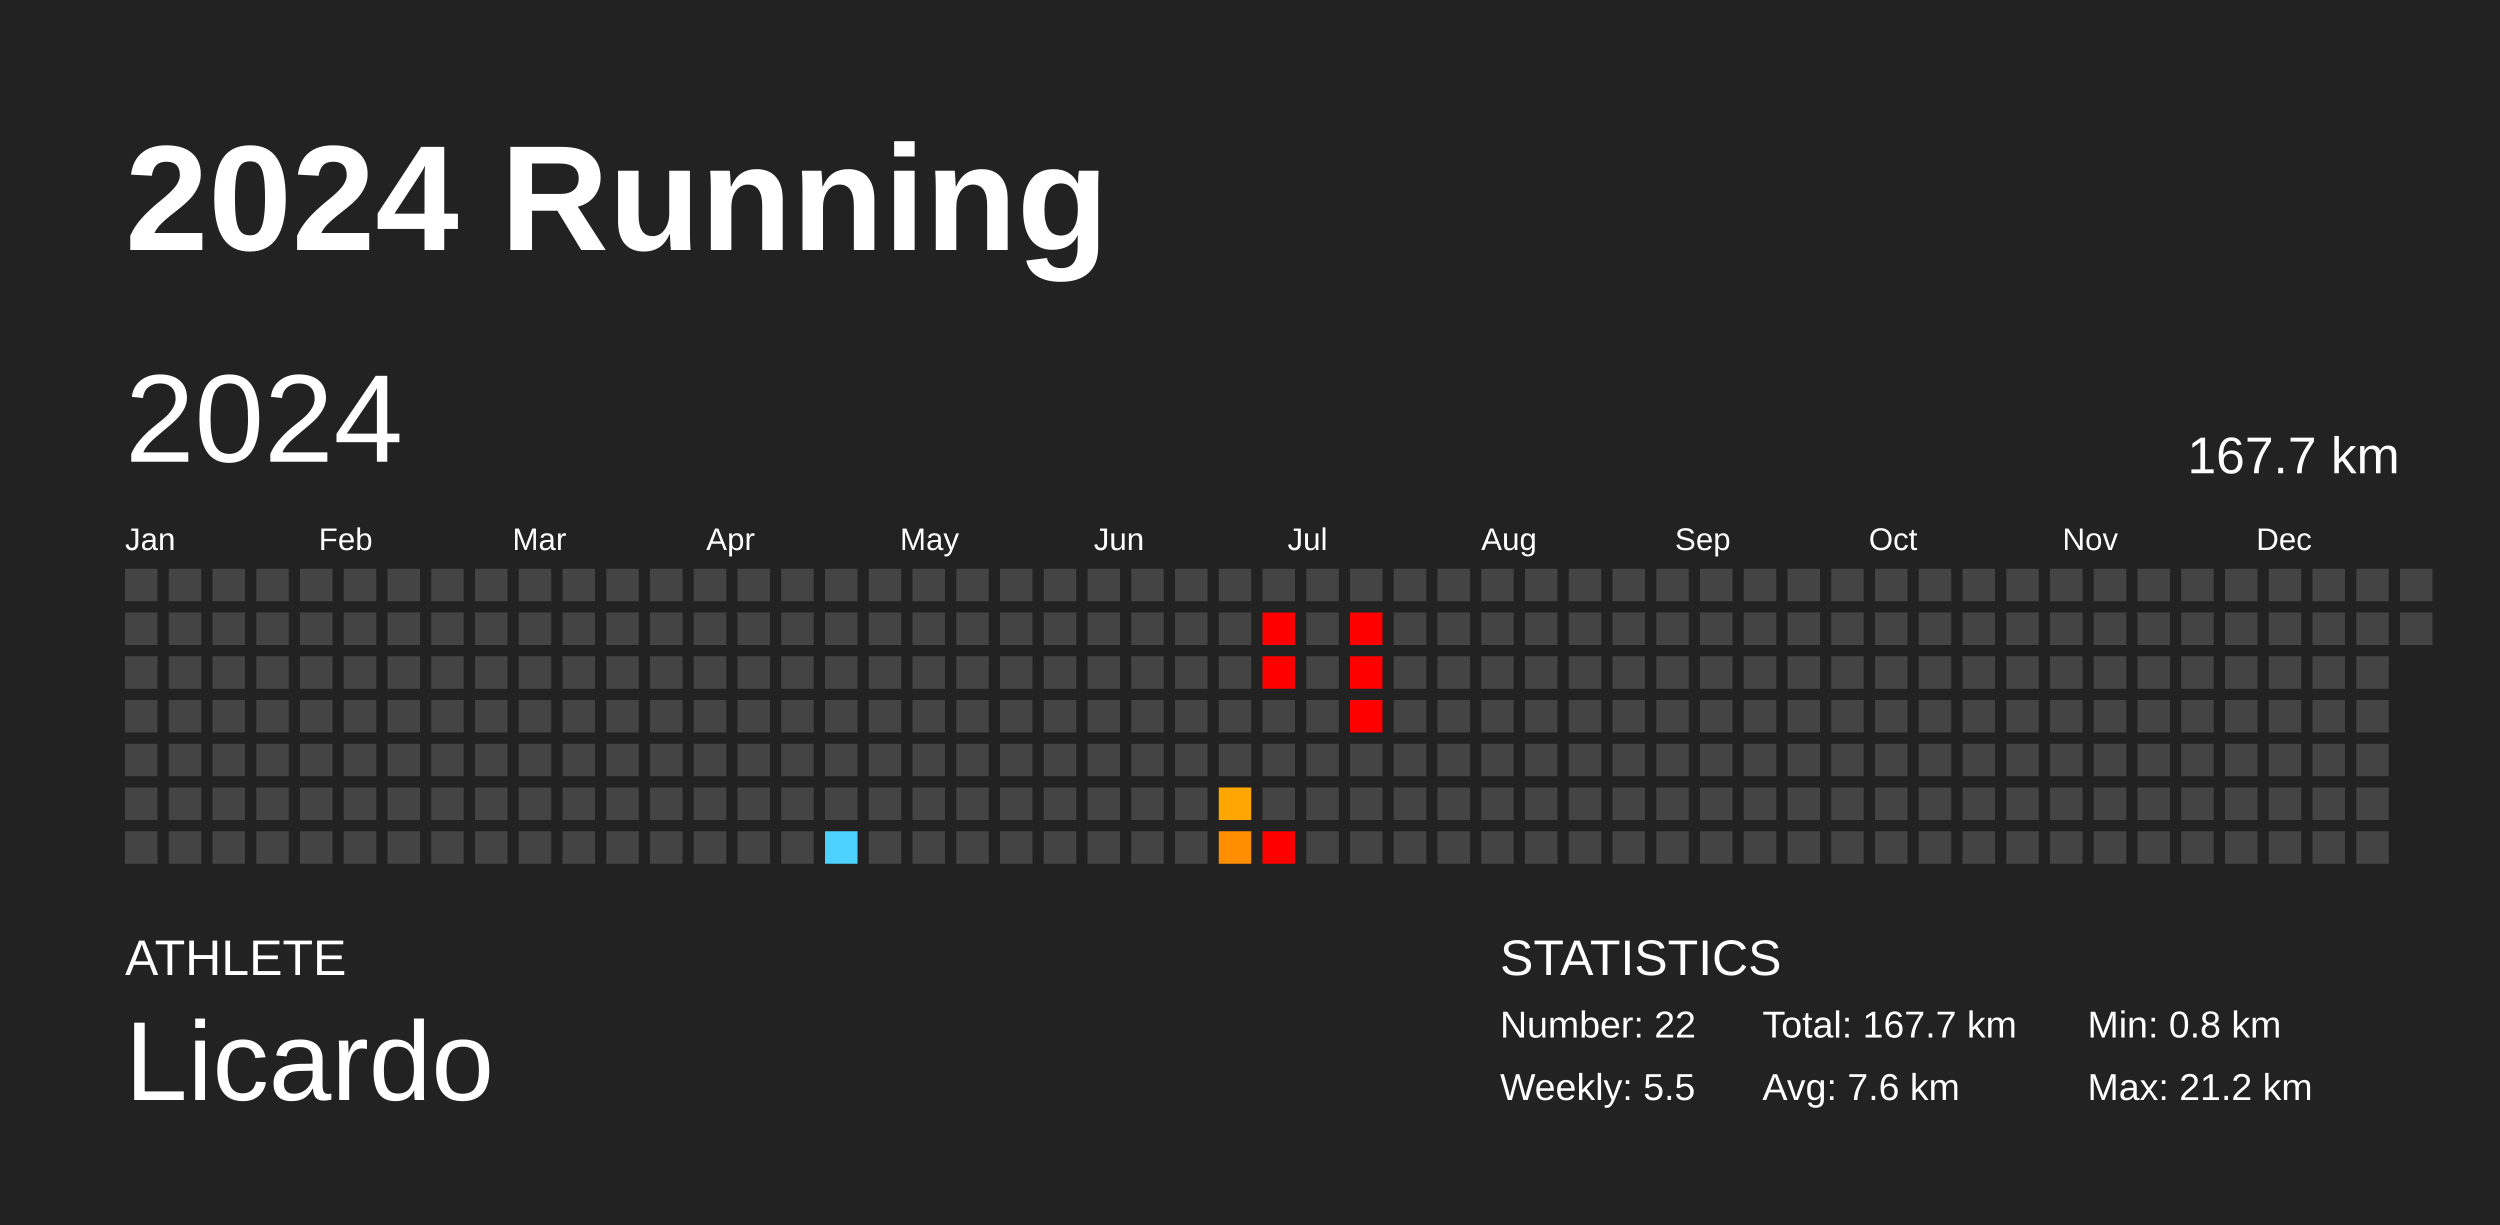
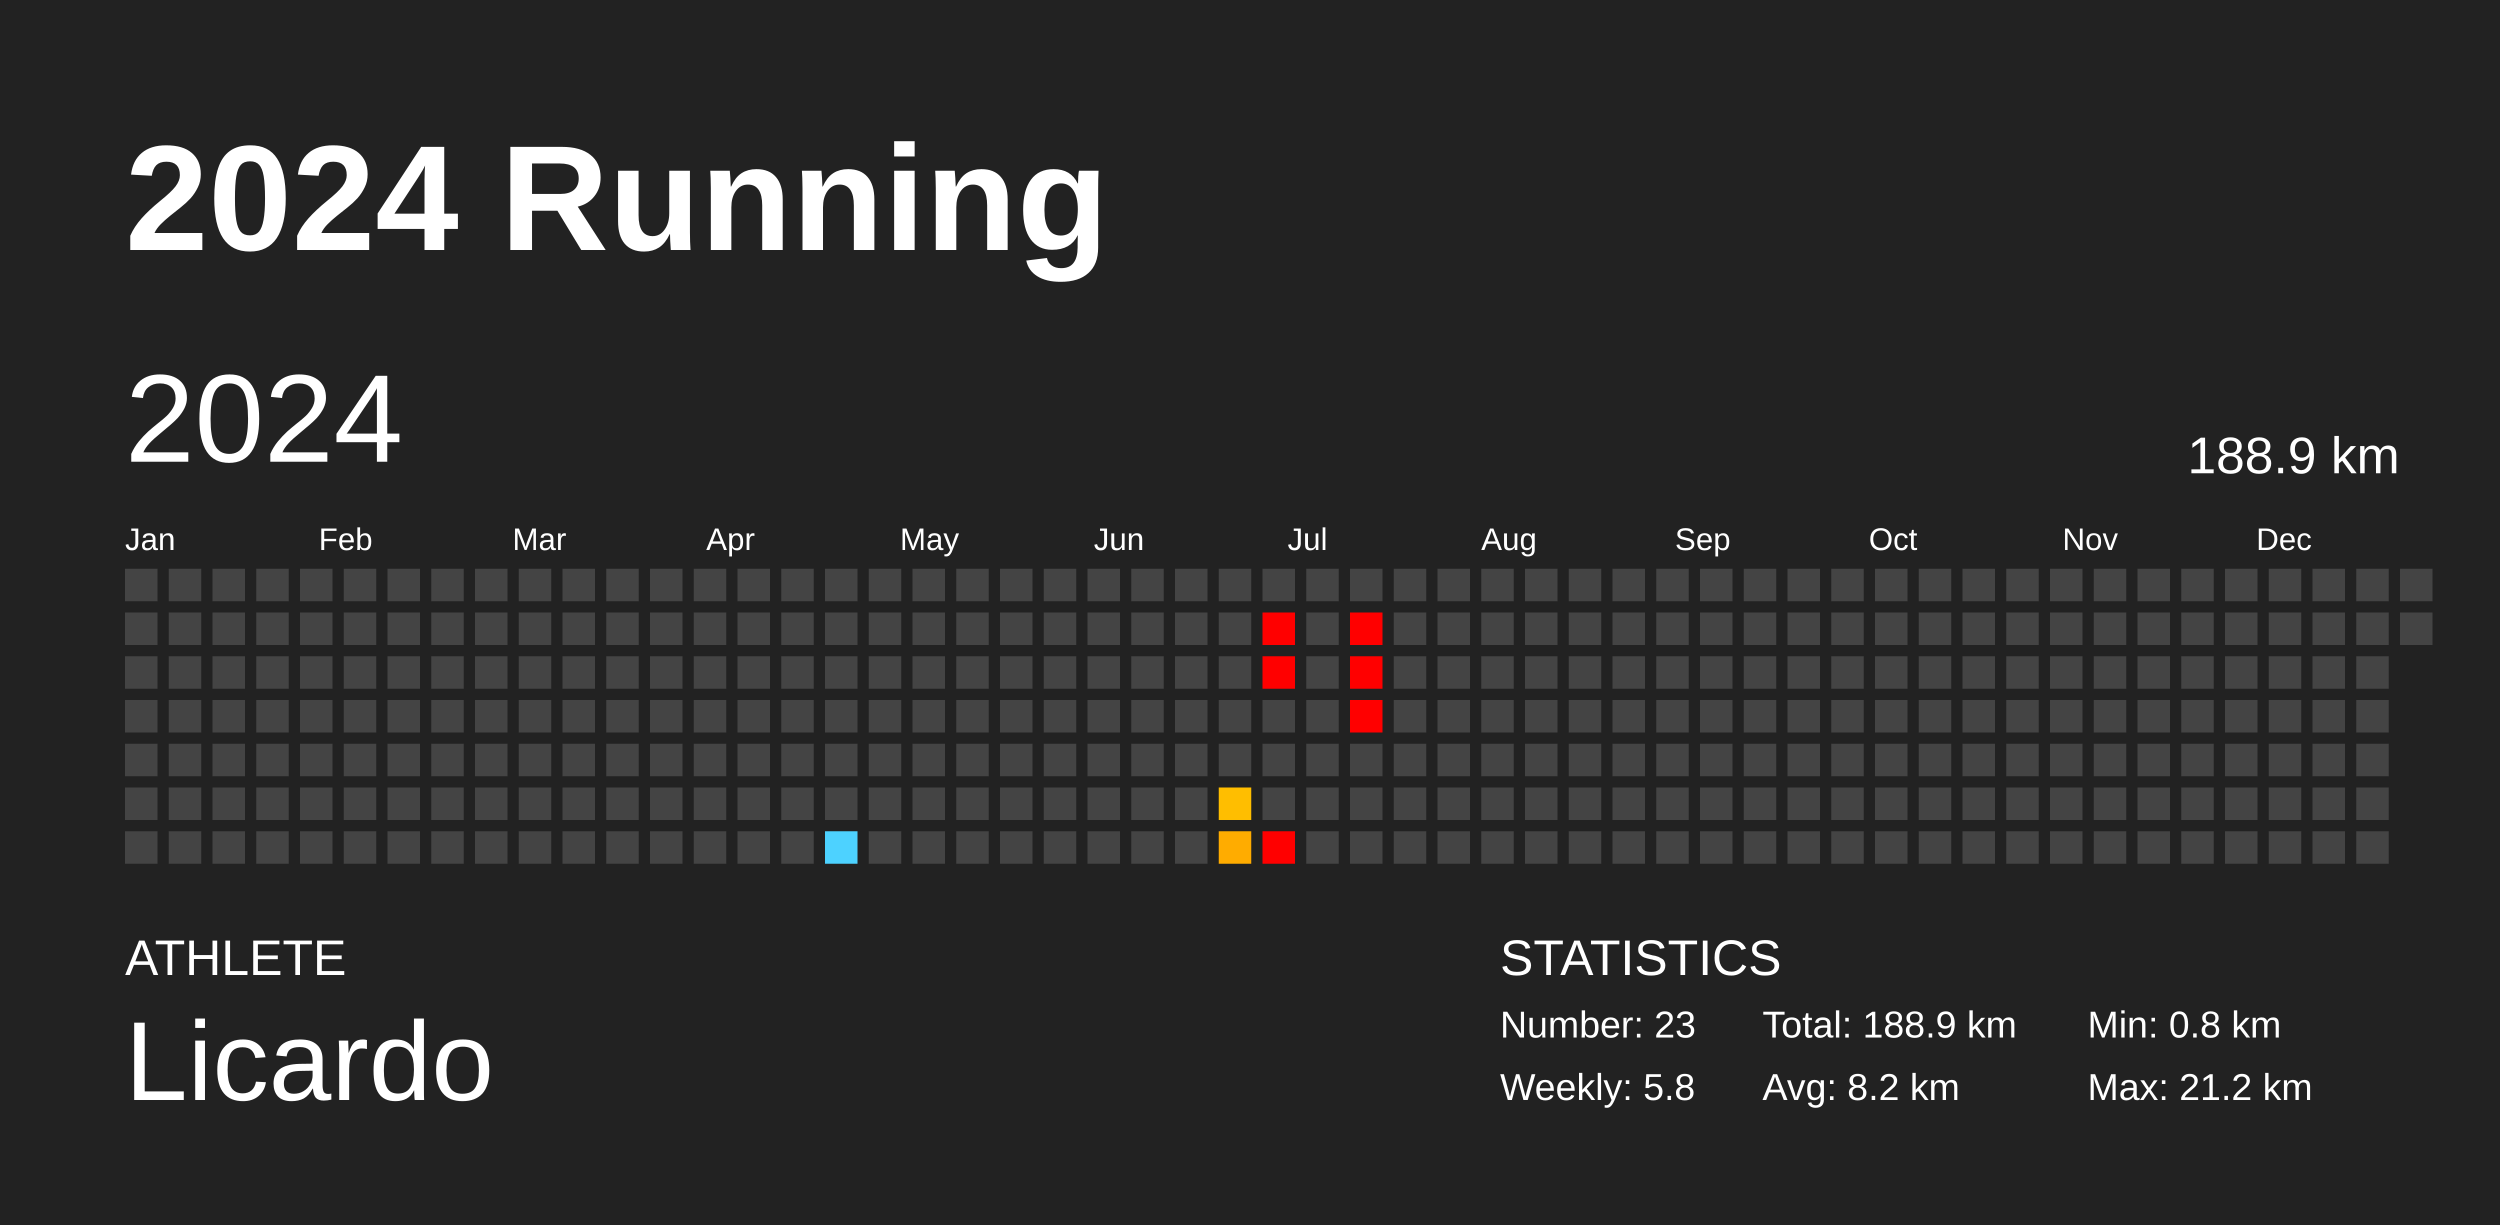
<svg xmlns="http://www.w3.org/2000/svg" baseProfile="full" height="98mm" version="1.1" viewBox="0,0,200,98" width="200mm">
  <defs />
  <rect fill="#222222" height="98" width="200" x="0" y="0" />
  <text fill="#FFFFFF" style="font-size:12px; font-family:Arial; font-weight:bold;" x="10" y="20">2024 Running</text>
  <text fill="#FFFFFF" style="font-size:4px; font-family:Arial" x="10" y="78">ATHLETE</text>
  <text fill="#FFFFFF" style="font-size:9px; font-family:Arial" x="10" y="88">Licardo</text>
  <text fill="#FFFFFF" style="font-size:4px; font-family:Arial" x="120" y="78">STATISTICS</text>
-   <text fill="#FFFFFF" style="font-size:3px; font-family:Arial" x="120" y="83">Number: 22</text>
-   <text fill="#FFFFFF" style="font-size:3px; font-family:Arial" x="120" y="88">Weekly: 5.5</text>
-   <text fill="#FFFFFF" style="font-size:3px; font-family:Arial" x="141" y="83">Total: 167.7 km</text>
-   <text fill="#FFFFFF" style="font-size:3px; font-family:Arial" x="141" y="88">Avg: 7.6 km</text>
+   <text fill="#FFFFFF" style="font-size:3px; font-family:Arial" x="120" y="83">Number: 23</text>
+   <text fill="#FFFFFF" style="font-size:3px; font-family:Arial" x="120" y="88">Weekly: 5.8</text>
+   <text fill="#FFFFFF" style="font-size:3px; font-family:Arial" x="141" y="83">Total: 188.9 km</text>
+   <text fill="#FFFFFF" style="font-size:3px; font-family:Arial" x="141" y="88">Avg: 8.2 km</text>
  <text fill="#FFFFFF" style="font-size:3px; font-family:Arial" x="167" y="83">Min: 0.8 km</text>
  <text fill="#FFFFFF" style="font-size:3px; font-family:Arial" x="167" y="88">Max: 21.2 km</text>
  <text dominant-baseline="hanging" fill="#FFFFFF" style="font-size:10.0px; font-family:Arial;" x="10" y="30">2024</text>
-   <text dominant-baseline="hanging" fill="#FFFFFF" style="font-size:4.125px; font-family:Arial;" x="175" y="35">167.7 km</text>
+   <text dominant-baseline="hanging" fill="#FFFFFF" style="font-size:4.125px; font-family:Arial;" x="175" y="35">188.9 km</text>
  <text fill="#FFFFFF" style="font-size:2.5px; font-family:Arial" x="10.0" y="44">Jan</text>
  <text fill="#FFFFFF" style="font-size:2.5px; font-family:Arial" x="25.5" y="44">Feb</text>
  <text fill="#FFFFFF" style="font-size:2.5px; font-family:Arial" x="41.0" y="44">Mar</text>
  <text fill="#FFFFFF" style="font-size:2.5px; font-family:Arial" x="56.5" y="44">Apr</text>
  <text fill="#FFFFFF" style="font-size:2.5px; font-family:Arial" x="72.0" y="44">May</text>
  <text fill="#FFFFFF" style="font-size:2.5px; font-family:Arial" x="87.5" y="44">Jun</text>
  <text fill="#FFFFFF" style="font-size:2.5px; font-family:Arial" x="103.0" y="44">Jul</text>
  <text fill="#FFFFFF" style="font-size:2.5px; font-family:Arial" x="118.5" y="44">Aug</text>
  <text fill="#FFFFFF" style="font-size:2.5px; font-family:Arial" x="134.0" y="44">Sep</text>
  <text fill="#FFFFFF" style="font-size:2.5px; font-family:Arial" x="149.5" y="44">Oct</text>
  <text fill="#FFFFFF" style="font-size:2.5px; font-family:Arial" x="165.0" y="44">Nov</text>
  <text fill="#FFFFFF" style="font-size:2.5px; font-family:Arial" x="180.5" y="44">Dec</text>
  <rect fill="#444444" height="2.6" width="2.6" x="10.0" y="45.5" />
  <rect fill="#444444" height="2.6" width="2.6" x="10.0" y="49.0" />
  <rect fill="#444444" height="2.6" width="2.6" x="10.0" y="52.5" />
  <rect fill="#444444" height="2.6" width="2.6" x="10.0" y="56.0" />
  <rect fill="#444444" height="2.6" width="2.6" x="10.0" y="59.5" />
  <rect fill="#444444" height="2.6" width="2.6" x="10.0" y="63.0" />
  <rect fill="#444444" height="2.6" width="2.6" x="10.0" y="66.5" />
  <rect fill="#444444" height="2.6" width="2.6" x="13.5" y="45.5" />
  <rect fill="#444444" height="2.6" width="2.6" x="13.5" y="49.0" />
  <rect fill="#444444" height="2.6" width="2.6" x="13.5" y="52.5" />
  <rect fill="#444444" height="2.6" width="2.6" x="13.5" y="56.0" />
  <rect fill="#444444" height="2.6" width="2.6" x="13.5" y="59.5" />
  <rect fill="#444444" height="2.6" width="2.6" x="13.5" y="63.0" />
  <rect fill="#444444" height="2.6" width="2.6" x="13.5" y="66.5" />
  <rect fill="#444444" height="2.6" width="2.6" x="17.0" y="45.5" />
  <rect fill="#444444" height="2.6" width="2.6" x="17.0" y="49.0" />
  <rect fill="#444444" height="2.6" width="2.6" x="17.0" y="52.5" />
  <rect fill="#444444" height="2.6" width="2.6" x="17.0" y="56.0" />
  <rect fill="#444444" height="2.6" width="2.6" x="17.0" y="59.5" />
  <rect fill="#444444" height="2.6" width="2.6" x="17.0" y="63.0" />
  <rect fill="#444444" height="2.6" width="2.6" x="17.0" y="66.5" />
  <rect fill="#444444" height="2.6" width="2.6" x="20.5" y="45.5" />
  <rect fill="#444444" height="2.6" width="2.6" x="20.5" y="49.0" />
  <rect fill="#444444" height="2.6" width="2.6" x="20.5" y="52.5" />
  <rect fill="#444444" height="2.6" width="2.6" x="20.5" y="56.0" />
  <rect fill="#444444" height="2.6" width="2.6" x="20.5" y="59.5" />
  <rect fill="#444444" height="2.6" width="2.6" x="20.5" y="63.0" />
  <rect fill="#444444" height="2.6" width="2.6" x="20.5" y="66.5" />
  <rect fill="#444444" height="2.6" width="2.6" x="24.0" y="45.5" />
  <rect fill="#444444" height="2.6" width="2.6" x="24.0" y="49.0" />
  <rect fill="#444444" height="2.6" width="2.6" x="24.0" y="52.5" />
  <rect fill="#444444" height="2.6" width="2.6" x="24.0" y="56.0" />
  <rect fill="#444444" height="2.6" width="2.6" x="24.0" y="59.5" />
  <rect fill="#444444" height="2.6" width="2.6" x="24.0" y="63.0" />
  <rect fill="#444444" height="2.6" width="2.6" x="24.0" y="66.5" />
  <rect fill="#444444" height="2.6" width="2.6" x="27.5" y="45.5" />
  <rect fill="#444444" height="2.6" width="2.6" x="27.5" y="49.0" />
  <rect fill="#444444" height="2.6" width="2.6" x="27.5" y="52.5" />
  <rect fill="#444444" height="2.6" width="2.6" x="27.5" y="56.0" />
  <rect fill="#444444" height="2.6" width="2.6" x="27.5" y="59.5" />
  <rect fill="#444444" height="2.6" width="2.6" x="27.5" y="63.0" />
  <rect fill="#444444" height="2.6" width="2.6" x="27.5" y="66.5" />
  <rect fill="#444444" height="2.6" width="2.6" x="31.0" y="45.5" />
  <rect fill="#444444" height="2.6" width="2.6" x="31.0" y="49.0" />
  <rect fill="#444444" height="2.6" width="2.6" x="31.0" y="52.5" />
  <rect fill="#444444" height="2.6" width="2.6" x="31.0" y="56.0" />
  <rect fill="#444444" height="2.6" width="2.6" x="31.0" y="59.5" />
  <rect fill="#444444" height="2.6" width="2.6" x="31.0" y="63.0" />
  <rect fill="#444444" height="2.6" width="2.6" x="31.0" y="66.5" />
  <rect fill="#444444" height="2.6" width="2.6" x="34.5" y="45.5" />
  <rect fill="#444444" height="2.6" width="2.6" x="34.5" y="49.0" />
  <rect fill="#444444" height="2.6" width="2.6" x="34.5" y="52.5" />
  <rect fill="#444444" height="2.6" width="2.6" x="34.5" y="56.0" />
  <rect fill="#444444" height="2.6" width="2.6" x="34.5" y="59.5" />
  <rect fill="#444444" height="2.6" width="2.6" x="34.5" y="63.0" />
  <rect fill="#444444" height="2.6" width="2.6" x="34.5" y="66.5" />
  <rect fill="#444444" height="2.6" width="2.6" x="38.0" y="45.5" />
  <rect fill="#444444" height="2.6" width="2.6" x="38.0" y="49.0" />
  <rect fill="#444444" height="2.6" width="2.6" x="38.0" y="52.5" />
  <rect fill="#444444" height="2.6" width="2.6" x="38.0" y="56.0" />
  <rect fill="#444444" height="2.6" width="2.6" x="38.0" y="59.5" />
  <rect fill="#444444" height="2.6" width="2.6" x="38.0" y="63.0" />
  <rect fill="#444444" height="2.6" width="2.6" x="38.0" y="66.5" />
  <rect fill="#444444" height="2.6" width="2.6" x="41.5" y="45.5" />
  <rect fill="#444444" height="2.6" width="2.6" x="41.5" y="49.0" />
  <rect fill="#444444" height="2.6" width="2.6" x="41.5" y="52.5" />
  <rect fill="#444444" height="2.6" width="2.6" x="41.5" y="56.0" />
  <rect fill="#444444" height="2.6" width="2.6" x="41.5" y="59.5" />
  <rect fill="#444444" height="2.6" width="2.6" x="41.5" y="63.0" />
  <rect fill="#444444" height="2.6" width="2.6" x="41.5" y="66.5" />
  <rect fill="#444444" height="2.6" width="2.6" x="45.0" y="45.5" />
  <rect fill="#444444" height="2.6" width="2.6" x="45.0" y="49.0" />
  <rect fill="#444444" height="2.6" width="2.6" x="45.0" y="52.5" />
  <rect fill="#444444" height="2.6" width="2.6" x="45.0" y="56.0" />
  <rect fill="#444444" height="2.6" width="2.6" x="45.0" y="59.5" />
  <rect fill="#444444" height="2.6" width="2.6" x="45.0" y="63.0" />
  <rect fill="#444444" height="2.6" width="2.6" x="45.0" y="66.5" />
  <rect fill="#444444" height="2.6" width="2.6" x="48.5" y="45.5" />
  <rect fill="#444444" height="2.6" width="2.6" x="48.5" y="49.0" />
  <rect fill="#444444" height="2.6" width="2.6" x="48.5" y="52.5" />
  <rect fill="#444444" height="2.6" width="2.6" x="48.5" y="56.0" />
  <rect fill="#444444" height="2.6" width="2.6" x="48.5" y="59.5" />
  <rect fill="#444444" height="2.6" width="2.6" x="48.5" y="63.0" />
  <rect fill="#444444" height="2.6" width="2.6" x="48.5" y="66.5" />
  <rect fill="#444444" height="2.6" width="2.6" x="52.0" y="45.5" />
  <rect fill="#444444" height="2.6" width="2.6" x="52.0" y="49.0" />
  <rect fill="#444444" height="2.6" width="2.6" x="52.0" y="52.5" />
  <rect fill="#444444" height="2.6" width="2.6" x="52.0" y="56.0" />
  <rect fill="#444444" height="2.6" width="2.6" x="52.0" y="59.5" />
  <rect fill="#444444" height="2.6" width="2.6" x="52.0" y="63.0" />
  <rect fill="#444444" height="2.6" width="2.6" x="52.0" y="66.5" />
  <rect fill="#444444" height="2.6" width="2.6" x="55.5" y="45.5" />
  <rect fill="#444444" height="2.6" width="2.6" x="55.5" y="49.0" />
  <rect fill="#444444" height="2.6" width="2.6" x="55.5" y="52.5" />
  <rect fill="#444444" height="2.6" width="2.6" x="55.5" y="56.0" />
  <rect fill="#444444" height="2.6" width="2.6" x="55.5" y="59.5" />
  <rect fill="#444444" height="2.6" width="2.6" x="55.5" y="63.0" />
  <rect fill="#444444" height="2.6" width="2.6" x="55.5" y="66.5" />
  <rect fill="#444444" height="2.6" width="2.6" x="59.0" y="45.5" />
  <rect fill="#444444" height="2.6" width="2.6" x="59.0" y="49.0" />
  <rect fill="#444444" height="2.6" width="2.6" x="59.0" y="52.5" />
  <rect fill="#444444" height="2.6" width="2.6" x="59.0" y="56.0" />
  <rect fill="#444444" height="2.6" width="2.6" x="59.0" y="59.5" />
  <rect fill="#444444" height="2.6" width="2.6" x="59.0" y="63.0" />
  <rect fill="#444444" height="2.6" width="2.6" x="59.0" y="66.5" />
  <rect fill="#444444" height="2.6" width="2.6" x="62.5" y="45.5" />
  <rect fill="#444444" height="2.6" width="2.6" x="62.5" y="49.0" />
  <rect fill="#444444" height="2.6" width="2.6" x="62.5" y="52.5" />
  <rect fill="#444444" height="2.6" width="2.6" x="62.5" y="56.0" />
  <rect fill="#444444" height="2.6" width="2.6" x="62.5" y="59.5" />
  <rect fill="#444444" height="2.6" width="2.6" x="62.5" y="63.0" />
  <rect fill="#444444" height="2.6" width="2.6" x="62.5" y="66.5" />
  <rect fill="#444444" height="2.6" width="2.6" x="66.0" y="45.5" />
  <rect fill="#444444" height="2.6" width="2.6" x="66.0" y="49.0" />
  <rect fill="#444444" height="2.6" width="2.6" x="66.0" y="52.5" />
  <rect fill="#444444" height="2.6" width="2.6" x="66.0" y="56.0" />
  <rect fill="#444444" height="2.6" width="2.6" x="66.0" y="59.5" />
  <rect fill="#444444" height="2.6" width="2.6" x="66.0" y="63.0" />
  <rect fill="#4dd2ff" height="2.6" width="2.6" x="66.0" y="66.5" />
  <rect fill="#444444" height="2.6" width="2.6" x="69.5" y="45.5" />
  <rect fill="#444444" height="2.6" width="2.6" x="69.5" y="49.0" />
  <rect fill="#444444" height="2.6" width="2.6" x="69.5" y="52.5" />
  <rect fill="#444444" height="2.6" width="2.6" x="69.5" y="56.0" />
  <rect fill="#444444" height="2.6" width="2.6" x="69.5" y="59.5" />
  <rect fill="#444444" height="2.6" width="2.6" x="69.5" y="63.0" />
  <rect fill="#444444" height="2.6" width="2.6" x="69.5" y="66.5" />
  <rect fill="#444444" height="2.6" width="2.6" x="73.0" y="45.5" />
  <rect fill="#444444" height="2.6" width="2.6" x="73.0" y="49.0" />
  <rect fill="#444444" height="2.6" width="2.6" x="73.0" y="52.5" />
  <rect fill="#444444" height="2.6" width="2.6" x="73.0" y="56.0" />
  <rect fill="#444444" height="2.6" width="2.6" x="73.0" y="59.5" />
  <rect fill="#444444" height="2.6" width="2.6" x="73.0" y="63.0" />
  <rect fill="#444444" height="2.6" width="2.6" x="73.0" y="66.5" />
  <rect fill="#444444" height="2.6" width="2.6" x="76.5" y="45.5" />
  <rect fill="#444444" height="2.6" width="2.6" x="76.5" y="49.0" />
  <rect fill="#444444" height="2.6" width="2.6" x="76.5" y="52.5" />
  <rect fill="#444444" height="2.6" width="2.6" x="76.5" y="56.0" />
  <rect fill="#444444" height="2.6" width="2.6" x="76.5" y="59.5" />
  <rect fill="#444444" height="2.6" width="2.6" x="76.5" y="63.0" />
  <rect fill="#444444" height="2.6" width="2.6" x="76.5" y="66.5" />
  <rect fill="#444444" height="2.6" width="2.6" x="80.0" y="45.5" />
  <rect fill="#444444" height="2.6" width="2.6" x="80.0" y="49.0" />
  <rect fill="#444444" height="2.6" width="2.6" x="80.0" y="52.5" />
  <rect fill="#444444" height="2.6" width="2.6" x="80.0" y="56.0" />
  <rect fill="#444444" height="2.6" width="2.6" x="80.0" y="59.5" />
  <rect fill="#444444" height="2.6" width="2.6" x="80.0" y="63.0" />
  <rect fill="#444444" height="2.6" width="2.6" x="80.0" y="66.5" />
  <rect fill="#444444" height="2.6" width="2.6" x="83.5" y="45.5" />
  <rect fill="#444444" height="2.6" width="2.6" x="83.5" y="49.0" />
  <rect fill="#444444" height="2.6" width="2.6" x="83.5" y="52.5" />
  <rect fill="#444444" height="2.6" width="2.6" x="83.5" y="56.0" />
  <rect fill="#444444" height="2.6" width="2.6" x="83.5" y="59.5" />
  <rect fill="#444444" height="2.6" width="2.6" x="83.5" y="63.0" />
  <rect fill="#444444" height="2.6" width="2.6" x="83.5" y="66.5" />
  <rect fill="#444444" height="2.6" width="2.6" x="87.0" y="45.5" />
  <rect fill="#444444" height="2.6" width="2.6" x="87.0" y="49.0" />
  <rect fill="#444444" height="2.6" width="2.6" x="87.0" y="52.5" />
  <rect fill="#444444" height="2.6" width="2.6" x="87.0" y="56.0" />
  <rect fill="#444444" height="2.6" width="2.6" x="87.0" y="59.5" />
  <rect fill="#444444" height="2.6" width="2.6" x="87.0" y="63.0" />
  <rect fill="#444444" height="2.6" width="2.6" x="87.0" y="66.5" />
  <rect fill="#444444" height="2.6" width="2.6" x="90.5" y="45.5" />
  <rect fill="#444444" height="2.6" width="2.6" x="90.5" y="49.0" />
  <rect fill="#444444" height="2.6" width="2.6" x="90.5" y="52.5" />
  <rect fill="#444444" height="2.6" width="2.6" x="90.5" y="56.0" />
  <rect fill="#444444" height="2.6" width="2.6" x="90.5" y="59.5" />
  <rect fill="#444444" height="2.6" width="2.6" x="90.5" y="63.0" />
  <rect fill="#444444" height="2.6" width="2.6" x="90.5" y="66.5" />
  <rect fill="#444444" height="2.6" width="2.6" x="94.0" y="45.5" />
  <rect fill="#444444" height="2.6" width="2.6" x="94.0" y="49.0" />
  <rect fill="#444444" height="2.6" width="2.6" x="94.0" y="52.5" />
  <rect fill="#444444" height="2.6" width="2.6" x="94.0" y="56.0" />
  <rect fill="#444444" height="2.6" width="2.6" x="94.0" y="59.5" />
  <rect fill="#444444" height="2.6" width="2.6" x="94.0" y="63.0" />
  <rect fill="#444444" height="2.6" width="2.6" x="94.0" y="66.5" />
  <rect fill="#444444" height="2.6" width="2.6" x="97.5" y="45.5" />
  <rect fill="#444444" height="2.6" width="2.6" x="97.5" y="49.0" />
  <rect fill="#444444" height="2.6" width="2.6" x="97.5" y="52.5" />
  <rect fill="#444444" height="2.6" width="2.6" x="97.5" y="56.0" />
  <rect fill="#444444" height="2.6" width="2.6" x="97.5" y="59.5" />
-   <rect fill="#ffa700" height="2.6" width="2.6" x="97.5" y="63.0" />
-   <rect fill="#ff8f00" height="2.6" width="2.6" x="97.5" y="66.5" />
+   <rect fill="#ffbe00" height="2.6" width="2.6" x="97.5" y="63.0" />
+   <rect fill="#ffac00" height="2.6" width="2.6" x="97.5" y="66.5" />
  <rect fill="#444444" height="2.6" width="2.6" x="101.0" y="45.5" />
  <rect fill="red" height="2.6" width="2.6" x="101.0" y="49.0" />
  <rect fill="red" height="2.6" width="2.6" x="101.0" y="52.5" />
  <rect fill="#444444" height="2.6" width="2.6" x="101.0" y="56.0" />
  <rect fill="#444444" height="2.6" width="2.6" x="101.0" y="59.5" />
  <rect fill="#444444" height="2.6" width="2.6" x="101.0" y="63.0" />
  <rect fill="red" height="2.6" width="2.6" x="101.0" y="66.5" />
  <rect fill="#444444" height="2.6" width="2.6" x="104.5" y="45.5" />
  <rect fill="#444444" height="2.6" width="2.6" x="104.5" y="49.0" />
  <rect fill="#444444" height="2.6" width="2.6" x="104.5" y="52.5" />
  <rect fill="#444444" height="2.6" width="2.6" x="104.5" y="56.0" />
  <rect fill="#444444" height="2.6" width="2.6" x="104.5" y="59.5" />
  <rect fill="#444444" height="2.6" width="2.6" x="104.5" y="63.0" />
  <rect fill="#444444" height="2.6" width="2.6" x="104.5" y="66.5" />
  <rect fill="#444444" height="2.6" width="2.6" x="108.0" y="45.5" />
  <rect fill="red" height="2.6" width="2.6" x="108.0" y="49.0" />
  <rect fill="red" height="2.6" width="2.6" x="108.0" y="52.5" />
  <rect fill="red" height="2.6" width="2.6" x="108.0" y="56.0" />
  <rect fill="#444444" height="2.6" width="2.6" x="108.0" y="59.5" />
  <rect fill="#444444" height="2.6" width="2.6" x="108.0" y="63.0" />
  <rect fill="#444444" height="2.6" width="2.6" x="108.0" y="66.5" />
  <rect fill="#444444" height="2.6" width="2.6" x="111.5" y="45.5" />
  <rect fill="#444444" height="2.6" width="2.6" x="111.5" y="49.0" />
  <rect fill="#444444" height="2.6" width="2.6" x="111.5" y="52.5" />
  <rect fill="#444444" height="2.6" width="2.6" x="111.5" y="56.0" />
  <rect fill="#444444" height="2.6" width="2.6" x="111.5" y="59.5" />
  <rect fill="#444444" height="2.6" width="2.6" x="111.5" y="63.0" />
  <rect fill="#444444" height="2.6" width="2.6" x="111.5" y="66.5" />
  <rect fill="#444444" height="2.6" width="2.6" x="115.0" y="45.5" />
  <rect fill="#444444" height="2.6" width="2.6" x="115.0" y="49.0" />
  <rect fill="#444444" height="2.6" width="2.6" x="115.0" y="52.5" />
  <rect fill="#444444" height="2.6" width="2.6" x="115.0" y="56.0" />
  <rect fill="#444444" height="2.6" width="2.6" x="115.0" y="59.5" />
  <rect fill="#444444" height="2.6" width="2.6" x="115.0" y="63.0" />
  <rect fill="#444444" height="2.6" width="2.6" x="115.0" y="66.5" />
  <rect fill="#444444" height="2.6" width="2.6" x="118.5" y="45.5" />
  <rect fill="#444444" height="2.6" width="2.6" x="118.5" y="49.0" />
  <rect fill="#444444" height="2.6" width="2.6" x="118.5" y="52.5" />
  <rect fill="#444444" height="2.6" width="2.6" x="118.5" y="56.0" />
  <rect fill="#444444" height="2.6" width="2.6" x="118.5" y="59.5" />
  <rect fill="#444444" height="2.6" width="2.6" x="118.5" y="63.0" />
  <rect fill="#444444" height="2.6" width="2.6" x="118.5" y="66.5" />
  <rect fill="#444444" height="2.6" width="2.6" x="122.0" y="45.5" />
  <rect fill="#444444" height="2.6" width="2.6" x="122.0" y="49.0" />
  <rect fill="#444444" height="2.6" width="2.6" x="122.0" y="52.5" />
  <rect fill="#444444" height="2.6" width="2.6" x="122.0" y="56.0" />
  <rect fill="#444444" height="2.6" width="2.6" x="122.0" y="59.5" />
  <rect fill="#444444" height="2.6" width="2.6" x="122.0" y="63.0" />
  <rect fill="#444444" height="2.6" width="2.6" x="122.0" y="66.5" />
  <rect fill="#444444" height="2.6" width="2.6" x="125.5" y="45.5" />
  <rect fill="#444444" height="2.6" width="2.6" x="125.5" y="49.0" />
  <rect fill="#444444" height="2.6" width="2.6" x="125.5" y="52.5" />
  <rect fill="#444444" height="2.6" width="2.6" x="125.5" y="56.0" />
  <rect fill="#444444" height="2.6" width="2.6" x="125.5" y="59.5" />
  <rect fill="#444444" height="2.6" width="2.6" x="125.5" y="63.0" />
  <rect fill="#444444" height="2.6" width="2.6" x="125.5" y="66.5" />
  <rect fill="#444444" height="2.6" width="2.6" x="129.0" y="45.5" />
  <rect fill="#444444" height="2.6" width="2.6" x="129.0" y="49.0" />
  <rect fill="#444444" height="2.6" width="2.6" x="129.0" y="52.5" />
  <rect fill="#444444" height="2.6" width="2.6" x="129.0" y="56.0" />
  <rect fill="#444444" height="2.6" width="2.6" x="129.0" y="59.5" />
  <rect fill="#444444" height="2.6" width="2.6" x="129.0" y="63.0" />
  <rect fill="#444444" height="2.6" width="2.6" x="129.0" y="66.5" />
  <rect fill="#444444" height="2.6" width="2.6" x="132.5" y="45.5" />
  <rect fill="#444444" height="2.6" width="2.6" x="132.5" y="49.0" />
  <rect fill="#444444" height="2.6" width="2.6" x="132.5" y="52.5" />
  <rect fill="#444444" height="2.6" width="2.6" x="132.5" y="56.0" />
  <rect fill="#444444" height="2.6" width="2.6" x="132.5" y="59.5" />
  <rect fill="#444444" height="2.6" width="2.6" x="132.5" y="63.0" />
  <rect fill="#444444" height="2.6" width="2.6" x="132.5" y="66.5" />
  <rect fill="#444444" height="2.6" width="2.6" x="136.0" y="45.5" />
  <rect fill="#444444" height="2.6" width="2.6" x="136.0" y="49.0" />
  <rect fill="#444444" height="2.6" width="2.6" x="136.0" y="52.5" />
  <rect fill="#444444" height="2.6" width="2.6" x="136.0" y="56.0" />
  <rect fill="#444444" height="2.6" width="2.6" x="136.0" y="59.5" />
  <rect fill="#444444" height="2.6" width="2.6" x="136.0" y="63.0" />
  <rect fill="#444444" height="2.6" width="2.6" x="136.0" y="66.5" />
  <rect fill="#444444" height="2.6" width="2.6" x="139.5" y="45.5" />
  <rect fill="#444444" height="2.6" width="2.6" x="139.5" y="49.0" />
  <rect fill="#444444" height="2.6" width="2.6" x="139.5" y="52.5" />
  <rect fill="#444444" height="2.6" width="2.6" x="139.5" y="56.0" />
  <rect fill="#444444" height="2.6" width="2.6" x="139.5" y="59.5" />
  <rect fill="#444444" height="2.6" width="2.6" x="139.5" y="63.0" />
  <rect fill="#444444" height="2.6" width="2.6" x="139.5" y="66.5" />
  <rect fill="#444444" height="2.6" width="2.6" x="143.0" y="45.5" />
  <rect fill="#444444" height="2.6" width="2.6" x="143.0" y="49.0" />
  <rect fill="#444444" height="2.6" width="2.6" x="143.0" y="52.5" />
  <rect fill="#444444" height="2.6" width="2.6" x="143.0" y="56.0" />
  <rect fill="#444444" height="2.6" width="2.6" x="143.0" y="59.5" />
  <rect fill="#444444" height="2.6" width="2.6" x="143.0" y="63.0" />
  <rect fill="#444444" height="2.6" width="2.6" x="143.0" y="66.5" />
  <rect fill="#444444" height="2.6" width="2.6" x="146.5" y="45.5" />
  <rect fill="#444444" height="2.6" width="2.6" x="146.5" y="49.0" />
  <rect fill="#444444" height="2.6" width="2.6" x="146.5" y="52.5" />
  <rect fill="#444444" height="2.6" width="2.6" x="146.5" y="56.0" />
  <rect fill="#444444" height="2.6" width="2.6" x="146.5" y="59.5" />
  <rect fill="#444444" height="2.6" width="2.6" x="146.5" y="63.0" />
  <rect fill="#444444" height="2.6" width="2.6" x="146.5" y="66.5" />
  <rect fill="#444444" height="2.6" width="2.6" x="150.0" y="45.5" />
  <rect fill="#444444" height="2.6" width="2.6" x="150.0" y="49.0" />
  <rect fill="#444444" height="2.6" width="2.6" x="150.0" y="52.5" />
  <rect fill="#444444" height="2.6" width="2.6" x="150.0" y="56.0" />
  <rect fill="#444444" height="2.6" width="2.6" x="150.0" y="59.5" />
  <rect fill="#444444" height="2.6" width="2.6" x="150.0" y="63.0" />
  <rect fill="#444444" height="2.6" width="2.6" x="150.0" y="66.5" />
  <rect fill="#444444" height="2.6" width="2.6" x="153.5" y="45.5" />
  <rect fill="#444444" height="2.6" width="2.6" x="153.5" y="49.0" />
  <rect fill="#444444" height="2.6" width="2.6" x="153.5" y="52.5" />
  <rect fill="#444444" height="2.6" width="2.6" x="153.5" y="56.0" />
  <rect fill="#444444" height="2.6" width="2.6" x="153.5" y="59.5" />
  <rect fill="#444444" height="2.6" width="2.6" x="153.5" y="63.0" />
  <rect fill="#444444" height="2.6" width="2.6" x="153.5" y="66.5" />
  <rect fill="#444444" height="2.6" width="2.6" x="157.0" y="45.5" />
  <rect fill="#444444" height="2.6" width="2.6" x="157.0" y="49.0" />
  <rect fill="#444444" height="2.6" width="2.6" x="157.0" y="52.5" />
  <rect fill="#444444" height="2.6" width="2.6" x="157.0" y="56.0" />
  <rect fill="#444444" height="2.6" width="2.6" x="157.0" y="59.5" />
  <rect fill="#444444" height="2.6" width="2.6" x="157.0" y="63.0" />
  <rect fill="#444444" height="2.6" width="2.6" x="157.0" y="66.5" />
  <rect fill="#444444" height="2.6" width="2.6" x="160.5" y="45.5" />
  <rect fill="#444444" height="2.6" width="2.6" x="160.5" y="49.0" />
  <rect fill="#444444" height="2.6" width="2.6" x="160.5" y="52.5" />
  <rect fill="#444444" height="2.6" width="2.6" x="160.5" y="56.0" />
  <rect fill="#444444" height="2.6" width="2.6" x="160.5" y="59.5" />
  <rect fill="#444444" height="2.6" width="2.6" x="160.5" y="63.0" />
  <rect fill="#444444" height="2.6" width="2.6" x="160.5" y="66.5" />
  <rect fill="#444444" height="2.6" width="2.6" x="164.0" y="45.5" />
  <rect fill="#444444" height="2.6" width="2.6" x="164.0" y="49.0" />
  <rect fill="#444444" height="2.6" width="2.6" x="164.0" y="52.5" />
  <rect fill="#444444" height="2.6" width="2.6" x="164.0" y="56.0" />
  <rect fill="#444444" height="2.6" width="2.6" x="164.0" y="59.5" />
  <rect fill="#444444" height="2.6" width="2.6" x="164.0" y="63.0" />
  <rect fill="#444444" height="2.6" width="2.6" x="164.0" y="66.5" />
  <rect fill="#444444" height="2.6" width="2.6" x="167.5" y="45.5" />
  <rect fill="#444444" height="2.6" width="2.6" x="167.5" y="49.0" />
  <rect fill="#444444" height="2.6" width="2.6" x="167.5" y="52.5" />
  <rect fill="#444444" height="2.6" width="2.6" x="167.5" y="56.0" />
  <rect fill="#444444" height="2.6" width="2.6" x="167.5" y="59.5" />
  <rect fill="#444444" height="2.6" width="2.6" x="167.5" y="63.0" />
  <rect fill="#444444" height="2.6" width="2.6" x="167.5" y="66.5" />
  <rect fill="#444444" height="2.6" width="2.6" x="171.0" y="45.5" />
  <rect fill="#444444" height="2.6" width="2.6" x="171.0" y="49.0" />
  <rect fill="#444444" height="2.6" width="2.6" x="171.0" y="52.5" />
  <rect fill="#444444" height="2.6" width="2.6" x="171.0" y="56.0" />
  <rect fill="#444444" height="2.6" width="2.6" x="171.0" y="59.5" />
  <rect fill="#444444" height="2.6" width="2.6" x="171.0" y="63.0" />
  <rect fill="#444444" height="2.6" width="2.6" x="171.0" y="66.5" />
  <rect fill="#444444" height="2.6" width="2.6" x="174.5" y="45.5" />
  <rect fill="#444444" height="2.6" width="2.6" x="174.5" y="49.0" />
  <rect fill="#444444" height="2.6" width="2.6" x="174.5" y="52.5" />
  <rect fill="#444444" height="2.6" width="2.6" x="174.5" y="56.0" />
  <rect fill="#444444" height="2.6" width="2.6" x="174.5" y="59.5" />
  <rect fill="#444444" height="2.6" width="2.6" x="174.5" y="63.0" />
  <rect fill="#444444" height="2.6" width="2.6" x="174.5" y="66.5" />
  <rect fill="#444444" height="2.6" width="2.6" x="178.0" y="45.5" />
  <rect fill="#444444" height="2.6" width="2.6" x="178.0" y="49.0" />
  <rect fill="#444444" height="2.6" width="2.6" x="178.0" y="52.5" />
  <rect fill="#444444" height="2.6" width="2.6" x="178.0" y="56.0" />
  <rect fill="#444444" height="2.6" width="2.6" x="178.0" y="59.5" />
  <rect fill="#444444" height="2.6" width="2.6" x="178.0" y="63.0" />
  <rect fill="#444444" height="2.6" width="2.6" x="178.0" y="66.5" />
  <rect fill="#444444" height="2.6" width="2.6" x="181.5" y="45.5" />
  <rect fill="#444444" height="2.6" width="2.6" x="181.5" y="49.0" />
  <rect fill="#444444" height="2.6" width="2.6" x="181.5" y="52.5" />
  <rect fill="#444444" height="2.6" width="2.6" x="181.5" y="56.0" />
  <rect fill="#444444" height="2.6" width="2.6" x="181.5" y="59.5" />
  <rect fill="#444444" height="2.6" width="2.6" x="181.5" y="63.0" />
  <rect fill="#444444" height="2.6" width="2.6" x="181.5" y="66.5" />
  <rect fill="#444444" height="2.6" width="2.6" x="185.0" y="45.5" />
  <rect fill="#444444" height="2.6" width="2.6" x="185.0" y="49.0" />
  <rect fill="#444444" height="2.6" width="2.6" x="185.0" y="52.5" />
  <rect fill="#444444" height="2.6" width="2.6" x="185.0" y="56.0" />
  <rect fill="#444444" height="2.6" width="2.6" x="185.0" y="59.5" />
  <rect fill="#444444" height="2.6" width="2.6" x="185.0" y="63.0" />
  <rect fill="#444444" height="2.6" width="2.6" x="185.0" y="66.5" />
  <rect fill="#444444" height="2.6" width="2.6" x="188.5" y="45.5" />
  <rect fill="#444444" height="2.6" width="2.6" x="188.5" y="49.0" />
  <rect fill="#444444" height="2.6" width="2.6" x="188.5" y="52.5" />
  <rect fill="#444444" height="2.6" width="2.6" x="188.5" y="56.0" />
  <rect fill="#444444" height="2.6" width="2.6" x="188.5" y="59.5" />
  <rect fill="#444444" height="2.6" width="2.6" x="188.5" y="63.0" />
  <rect fill="#444444" height="2.6" width="2.6" x="188.5" y="66.5" />
  <rect fill="#444444" height="2.6" width="2.6" x="192.0" y="45.5" />
  <rect fill="#444444" height="2.6" width="2.6" x="192.0" y="49.0" />
</svg>
